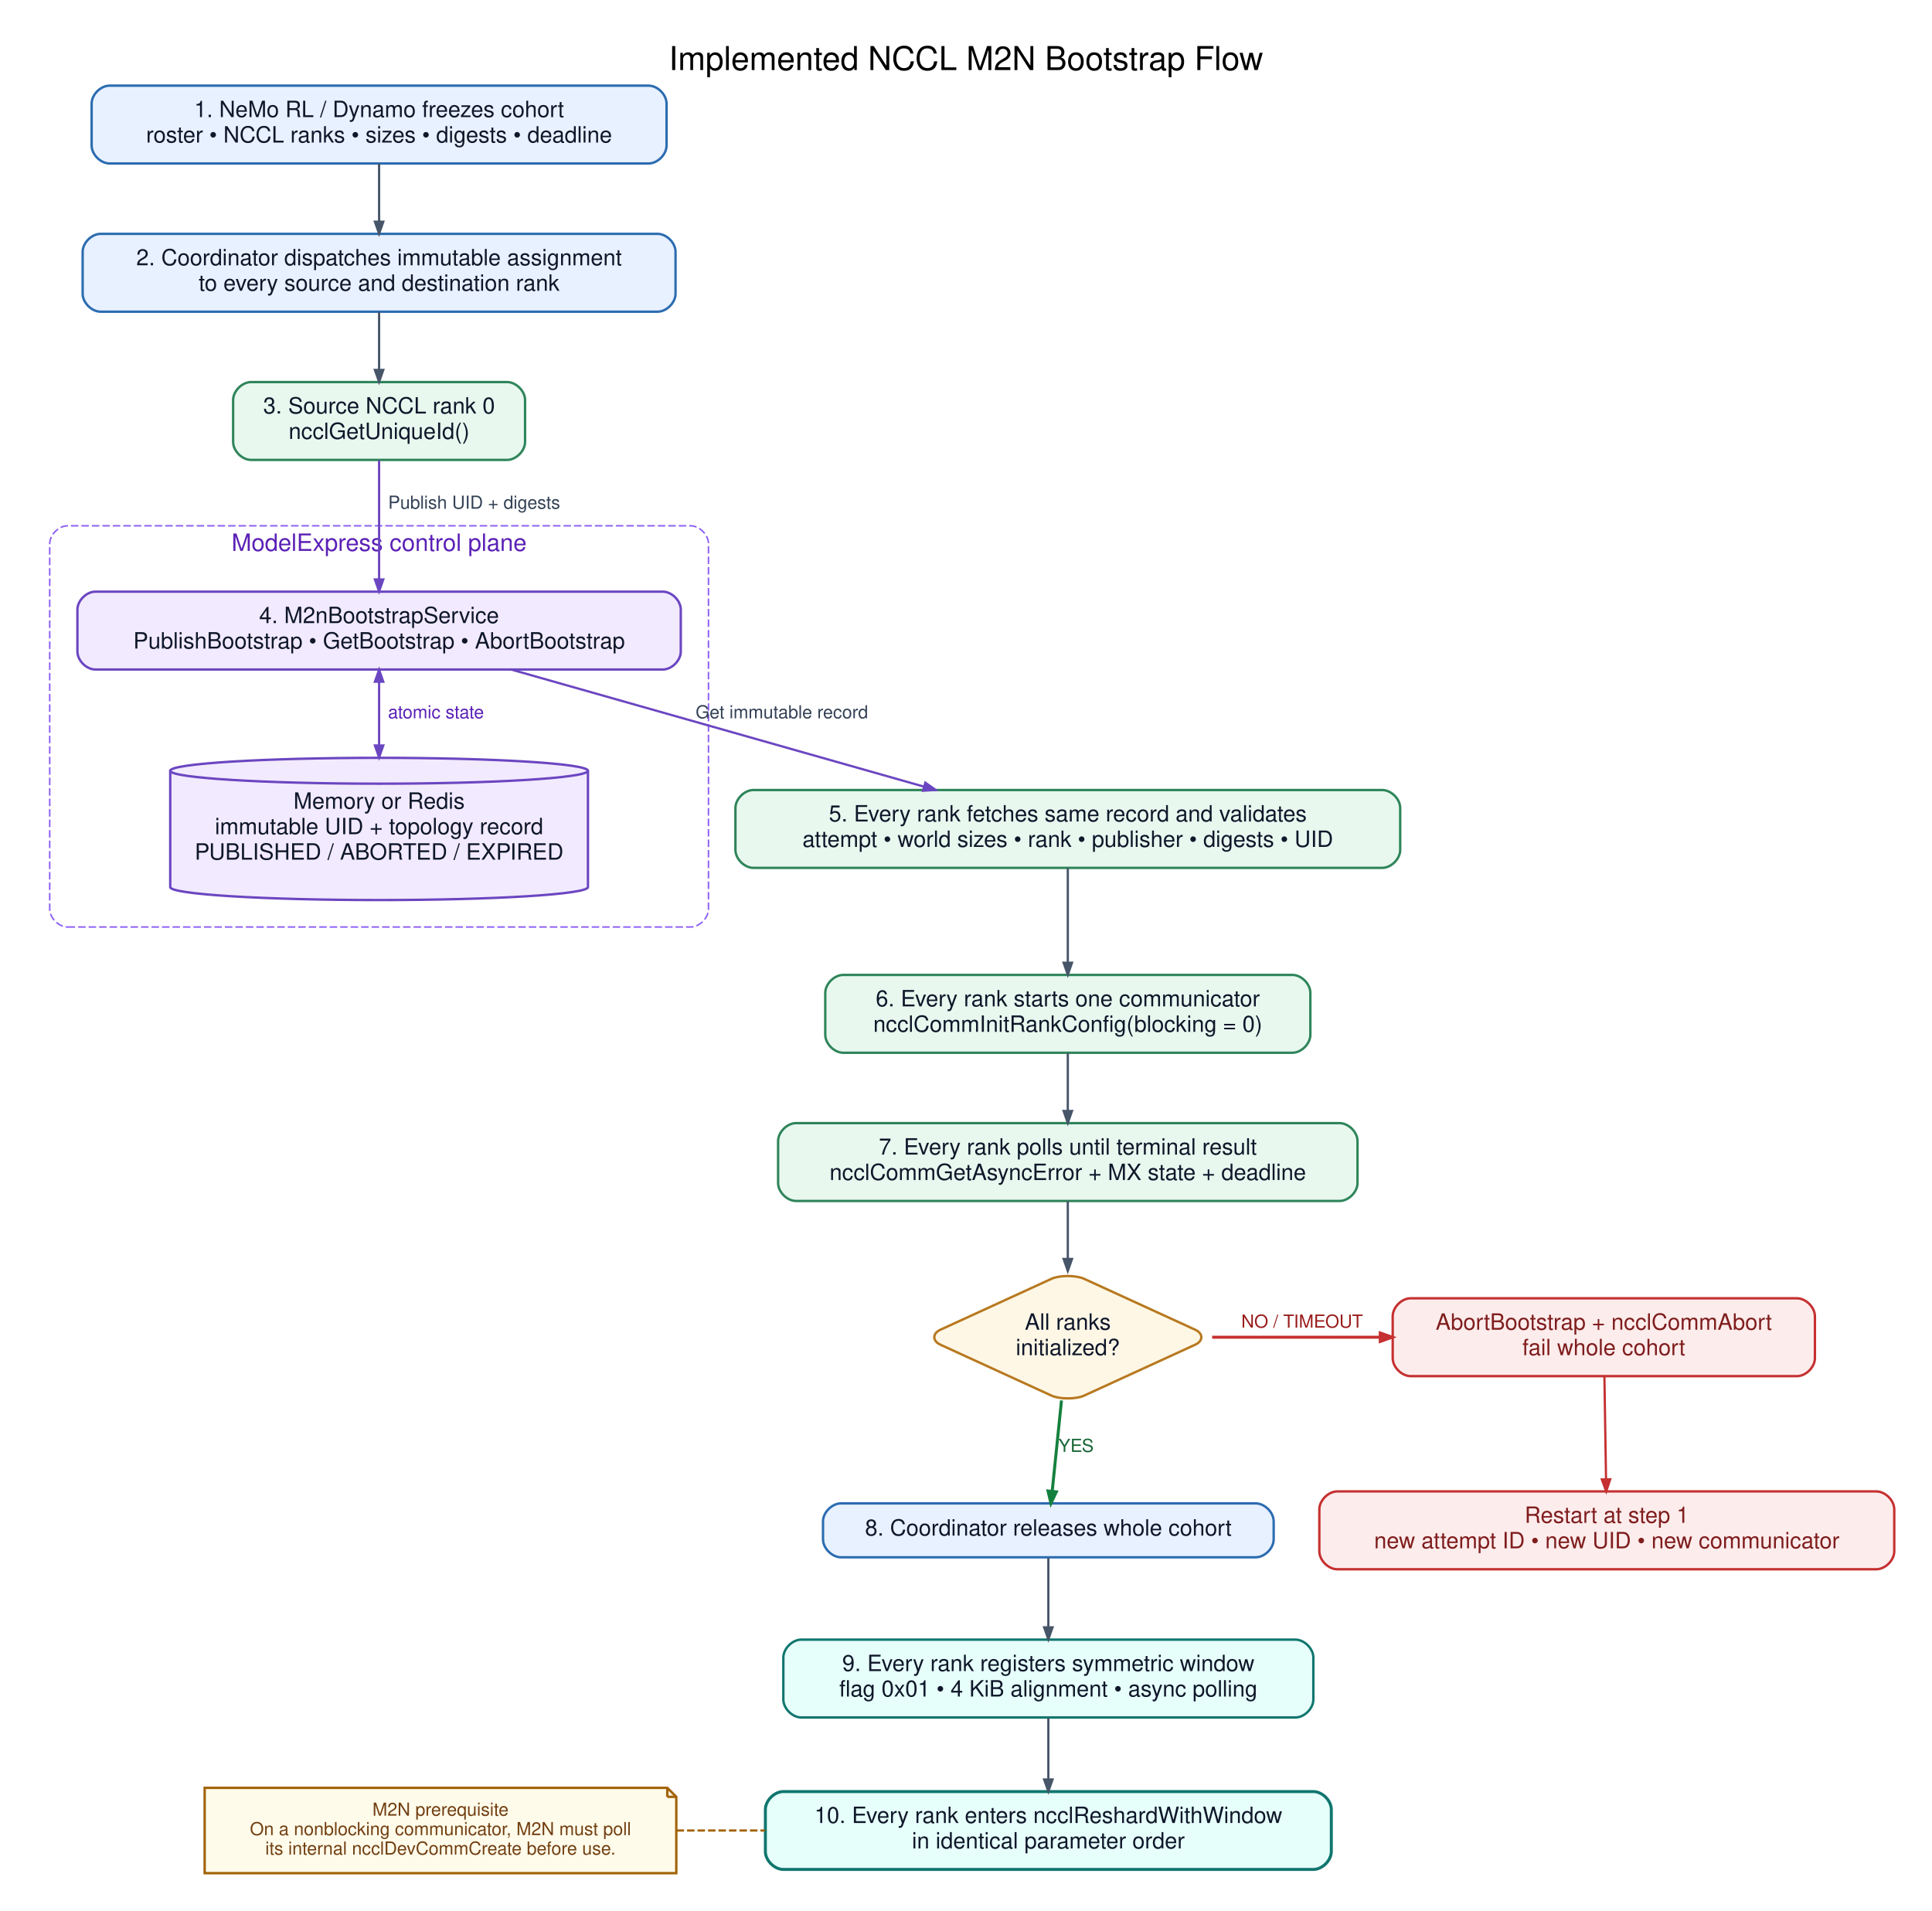
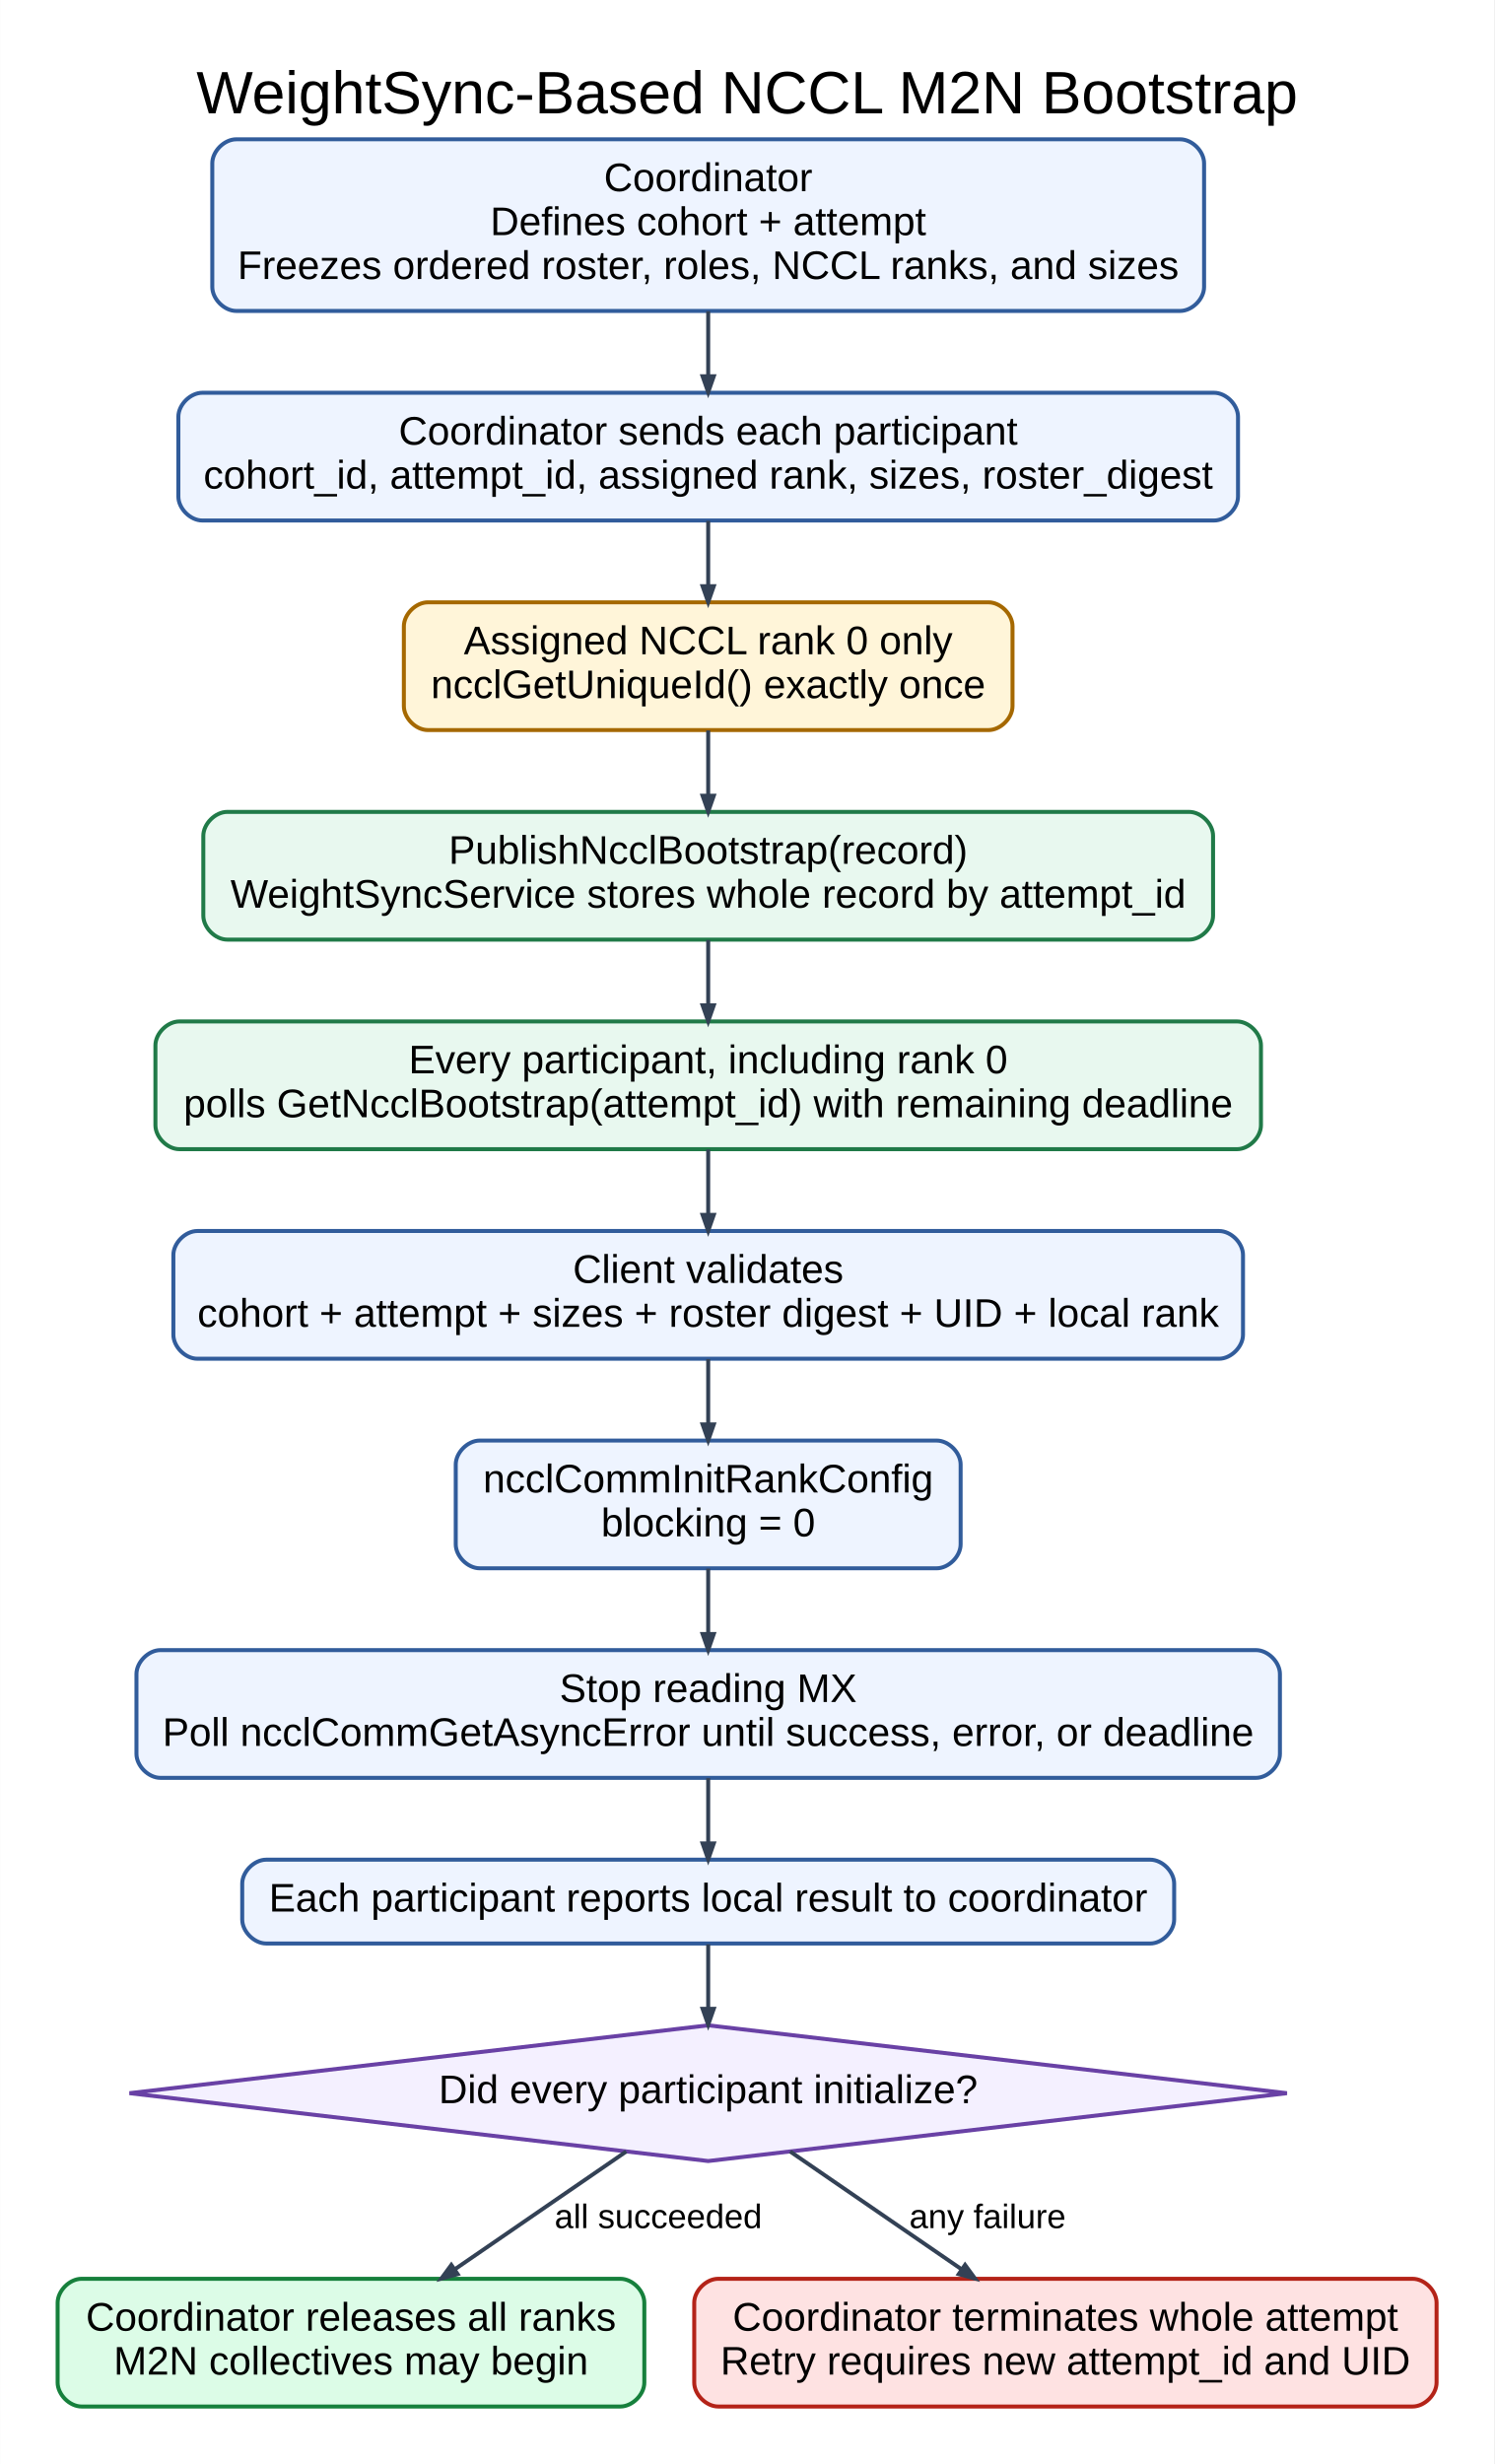
- <svg xmlns="http://www.w3.org/2000/svg" width="1290pt" height="1276pt" viewBox="0.00 0.00 1290.40 1276.40">
-   <g id="graph0" class="graph" transform="scale(1 1) rotate(0) translate(25.2 1251.2)">
-     <polygon fill="white" stroke="transparent" points="-25.2,25.2 -25.2,-1251.2 1265.2,-1251.2 1265.2,25.2 -25.2,25.2" />
-     <text text-anchor="middle" x="620" y="-1204.4" font-family="Helvetica,sans-Serif" font-size="22.00">Implemented NCCL M2N Bootstrap Flow</text>
-     <g id="clust3" class="cluster">
-       <path fill="white" stroke="#8b5cf6" stroke-dasharray="5,2" d="M20,-632C20,-632 436,-632 436,-632 442,-632 448,-638 448,-644 448,-644 448,-888 448,-888 448,-894 442,-900 436,-900 436,-900 20,-900 20,-900 14,-900 8,-894 8,-888 8,-888 8,-644 8,-644 8,-638 14,-632 20,-632" />
-       <text text-anchor="middle" x="228" y="-883.2" font-family="Helvetica,sans-Serif" font-size="16.00" fill="#5b21b6">ModelExpress control plane</text>
-     </g>
+ <svg xmlns="http://www.w3.org/2000/svg" width="749pt" height="1235pt" viewBox="0.00 0.00 748.60 1234.60">
+   <g id="graph0" class="graph" transform="scale(1 1) rotate(0) translate(28.8 1205.8)">
+     <polygon fill="#ffffff" stroke="transparent" points="-28.8,28.8 -28.8,-1205.8 719.8,-1205.8 719.8,28.8 -28.8,28.8" />
+     <text text-anchor="middle" x="345.5" y="-1149" font-family="Arial" font-size="30.00">WeightSync-Based NCCL M2N Bootstrap</text>
    <g id="node1" class="node">
-       <path fill="#fff7e6" stroke="#b7791f" stroke-width="1.6" d="M677.09,-397C677.09,-397 602.91,-363 602.91,-363 597.45,-360.5 597.45,-355.5 602.91,-353 602.91,-353 677.09,-319 677.09,-319 682.55,-316.5 693.45,-316.5 698.91,-319 698.91,-319 773.09,-353 773.09,-353 778.55,-355.5 778.55,-360.5 773.09,-363 773.09,-363 698.91,-397 698.91,-397 693.45,-399.5 682.55,-399.5 677.09,-397" />
-       <text text-anchor="middle" x="688" y="-363" font-family="Helvetica,sans-Serif" font-size="15.00" fill="#0f172a">All ranks</text>
-       <text text-anchor="middle" x="688" y="-346" font-family="Helvetica,sans-Serif" font-size="15.00" fill="#0f172a">initialized?</text>
+       <path fill="#eef4ff" stroke="#315c9b" stroke-width="2" d="M562.5,-1136C562.5,-1136 89.5,-1136 89.5,-1136 83.5,-1136 77.5,-1130 77.5,-1124 77.5,-1124 77.5,-1062 77.5,-1062 77.5,-1056 83.5,-1050 89.5,-1050 89.5,-1050 562.5,-1050 562.5,-1050 568.5,-1050 574.5,-1056 574.5,-1062 574.5,-1062 574.5,-1124 574.5,-1124 574.5,-1130 568.5,-1136 562.5,-1136" />
+       <text text-anchor="middle" x="326" y="-1110" font-family="Arial" font-size="20.00">Coordinator</text>
+       <text text-anchor="middle" x="326" y="-1088" font-family="Arial" font-size="20.00">Defines cohort + attempt</text>
+       <text text-anchor="middle" x="326" y="-1066" font-family="Arial" font-size="20.00">Freezes ordered roster, roles, NCCL ranks, and sizes</text>
    </g>
    <g id="node2" class="node">
-       <path fill="#fdecec" stroke="#c53030" stroke-width="1.6" d="M1175,-384C1175,-384 917,-384 917,-384 911,-384 905,-378 905,-372 905,-372 905,-344 905,-344 905,-338 911,-332 917,-332 917,-332 1175,-332 1175,-332 1181,-332 1187,-338 1187,-344 1187,-344 1187,-372 1187,-372 1187,-378 1181,-384 1175,-384" />
-       <text text-anchor="middle" x="1046" y="-363" font-family="Helvetica,sans-Serif" font-size="15.00" fill="#7f1d1d">AbortBootstrap + ncclCommAbort</text>
-       <text text-anchor="middle" x="1046" y="-346" font-family="Helvetica,sans-Serif" font-size="15.00" fill="#7f1d1d">fail whole cohort</text>
+       <path fill="#eef4ff" stroke="#315c9b" stroke-width="2" d="M579.5,-1009C579.5,-1009 72.5,-1009 72.5,-1009 66.5,-1009 60.5,-1003 60.5,-997 60.5,-997 60.5,-957 60.5,-957 60.5,-951 66.5,-945 72.5,-945 72.5,-945 579.5,-945 579.5,-945 585.5,-945 591.5,-951 591.5,-957 591.5,-957 591.5,-997 591.5,-997 591.5,-1003 585.5,-1009 579.5,-1009" />
+       <text text-anchor="middle" x="326" y="-983" font-family="Arial" font-size="20.00">Coordinator sends each participant</text>
+       <text text-anchor="middle" x="326" y="-961" font-family="Arial" font-size="20.00">cohort_id, attempt_id, assigned rank, sizes, roster_digest</text>
+     </g>
+     <g id="edge1" class="edge">
+       <path fill="none" stroke="#334155" stroke-width="2" d="M326,-1049.87C326,-1039.26 326,-1027.92 326,-1017.44" />
+       <polygon fill="#334155" stroke="#334155" stroke-width="2" points="328.8,-1017.26 326,-1009.26 323.2,-1017.26 328.8,-1017.26" />
+     </g>
+     <g id="node3" class="node">
+       <path fill="#fff5d9" stroke="#a56800" stroke-width="2" d="M466.5,-904C466.5,-904 185.5,-904 185.5,-904 179.5,-904 173.5,-898 173.5,-892 173.5,-892 173.5,-852 173.5,-852 173.5,-846 179.5,-840 185.5,-840 185.5,-840 466.5,-840 466.5,-840 472.5,-840 478.5,-846 478.5,-852 478.5,-852 478.5,-892 478.5,-892 478.5,-898 472.5,-904 466.5,-904" />
+       <text text-anchor="middle" x="326" y="-878" font-family="Arial" font-size="20.00">Assigned NCCL rank 0 only</text>
+       <text text-anchor="middle" x="326" y="-856" font-family="Arial" font-size="20.00">ncclGetUniqueId() exactly once</text>
+     </g>
+     <g id="edge2" class="edge">
+       <path fill="none" stroke="#334155" stroke-width="2" d="M326,-944.82C326,-934.53 326,-922.96 326,-912.15" />
+       <polygon fill="#334155" stroke="#334155" stroke-width="2" points="328.8,-912.08 326,-904.08 323.2,-912.08 328.8,-912.08" />
+     </g>
+     <g id="node4" class="node">
+       <path fill="#e8f8ef" stroke="#207a48" stroke-width="2" d="M567,-799C567,-799 85,-799 85,-799 79,-799 73,-793 73,-787 73,-787 73,-747 73,-747 73,-741 79,-735 85,-735 85,-735 567,-735 567,-735 573,-735 579,-741 579,-747 579,-747 579,-787 579,-787 579,-793 573,-799 567,-799" />
+       <text text-anchor="middle" x="326" y="-773" font-family="Arial" font-size="20.00">PublishNcclBootstrap(record)</text>
+       <text text-anchor="middle" x="326" y="-751" font-family="Arial" font-size="20.00">WeightSyncService stores whole record by attempt_id</text>
+     </g>
+     <g id="edge3" class="edge">
+       <path fill="none" stroke="#334155" stroke-width="2" d="M326,-839.82C326,-829.53 326,-817.96 326,-807.15" />
+       <polygon fill="#334155" stroke="#334155" stroke-width="2" points="328.8,-807.08 326,-799.08 323.2,-807.08 328.8,-807.08" />
+     </g>
+     <g id="node5" class="node">
+       <path fill="#e8f8ef" stroke="#207a48" stroke-width="2" d="M591,-694C591,-694 61,-694 61,-694 55,-694 49,-688 49,-682 49,-682 49,-642 49,-642 49,-636 55,-630 61,-630 61,-630 591,-630 591,-630 597,-630 603,-636 603,-642 603,-642 603,-682 603,-682 603,-688 597,-694 591,-694" />
+       <text text-anchor="middle" x="326" y="-668" font-family="Arial" font-size="20.00">Every participant, including rank 0</text>
+       <text text-anchor="middle" x="326" y="-646" font-family="Arial" font-size="20.00">polls GetNcclBootstrap(attempt_id) with remaining deadline</text>
+     </g>
+     <g id="edge4" class="edge">
+       <path fill="none" stroke="#334155" stroke-width="2" d="M326,-734.82C326,-724.53 326,-712.96 326,-702.15" />
+       <polygon fill="#334155" stroke="#334155" stroke-width="2" points="328.8,-702.08 326,-694.08 323.2,-702.08 328.8,-702.08" />
+     </g>
+     <g id="node6" class="node">
+       <path fill="#eef4ff" stroke="#315c9b" stroke-width="2" d="M582,-589C582,-589 70,-589 70,-589 64,-589 58,-583 58,-577 58,-577 58,-537 58,-537 58,-531 64,-525 70,-525 70,-525 582,-525 582,-525 588,-525 594,-531 594,-537 594,-537 594,-577 594,-577 594,-583 588,-589 582,-589" />
+       <text text-anchor="middle" x="326" y="-563" font-family="Arial" font-size="20.00">Client validates</text>
+       <text text-anchor="middle" x="326" y="-541" font-family="Arial" font-size="20.00">cohort + attempt + sizes + roster digest + UID + local rank</text>
+     </g>
+     <g id="edge5" class="edge">
+       <path fill="none" stroke="#334155" stroke-width="2" d="M326,-629.82C326,-619.53 326,-607.96 326,-597.15" />
+       <polygon fill="#334155" stroke="#334155" stroke-width="2" points="328.8,-597.08 326,-589.08 323.2,-597.08 328.8,-597.08" />
+     </g>
+     <g id="node7" class="node">
+       <path fill="#eef4ff" stroke="#315c9b" stroke-width="2" d="M440.5,-484C440.5,-484 211.5,-484 211.5,-484 205.5,-484 199.5,-478 199.5,-472 199.5,-472 199.5,-432 199.5,-432 199.5,-426 205.5,-420 211.5,-420 211.5,-420 440.5,-420 440.5,-420 446.5,-420 452.5,-426 452.5,-432 452.5,-432 452.5,-472 452.5,-472 452.5,-478 446.5,-484 440.5,-484" />
+       <text text-anchor="middle" x="326" y="-458" font-family="Arial" font-size="20.00">ncclCommInitRankConfig</text>
+       <text text-anchor="middle" x="326" y="-436" font-family="Arial" font-size="20.00">blocking = 0</text>
+     </g>
+     <g id="edge6" class="edge">
+       <path fill="none" stroke="#334155" stroke-width="2" d="M326,-524.82C326,-514.53 326,-502.96 326,-492.15" />
+       <polygon fill="#334155" stroke="#334155" stroke-width="2" points="328.8,-492.08 326,-484.08 323.2,-492.08 328.8,-492.08" />
+     </g>
+     <g id="node8" class="node">
+       <path fill="#eef4ff" stroke="#315c9b" stroke-width="2" d="M600.5,-379C600.5,-379 51.5,-379 51.5,-379 45.5,-379 39.5,-373 39.5,-367 39.5,-367 39.5,-327 39.5,-327 39.5,-321 45.5,-315 51.5,-315 51.5,-315 600.5,-315 600.5,-315 606.5,-315 612.5,-321 612.5,-327 612.5,-327 612.5,-367 612.5,-367 612.5,-373 606.5,-379 600.5,-379" />
+       <text text-anchor="middle" x="326" y="-353" font-family="Arial" font-size="20.00">Stop reading MX</text>
+       <text text-anchor="middle" x="326" y="-331" font-family="Arial" font-size="20.00">Poll ncclCommGetAsyncError until success, error, or deadline</text>
+     </g>
+     <g id="edge7" class="edge">
+       <path fill="none" stroke="#334155" stroke-width="2" d="M326,-419.82C326,-409.53 326,-397.96 326,-387.15" />
+       <polygon fill="#334155" stroke="#334155" stroke-width="2" points="328.8,-387.08 326,-379.08 323.2,-387.08 328.8,-387.08" />
+     </g>
+     <g id="node9" class="node">
+       <path fill="#eef4ff" stroke="#315c9b" stroke-width="2" d="M547.5,-274C547.5,-274 104.5,-274 104.5,-274 98.5,-274 92.5,-268 92.5,-262 92.5,-262 92.5,-244 92.5,-244 92.5,-238 98.5,-232 104.5,-232 104.5,-232 547.5,-232 547.5,-232 553.5,-232 559.5,-238 559.5,-244 559.5,-244 559.5,-262 559.5,-262 559.5,-268 553.5,-274 547.5,-274" />
+       <text text-anchor="middle" x="326" y="-248" font-family="Arial" font-size="20.00">Each participant reports local result to coordinator</text>
+     </g>
+     <g id="edge8" class="edge">
+       <path fill="none" stroke="#334155" stroke-width="2" d="M326,-314.85C326,-304.35 326,-292.68 326,-282.4" />
+       <polygon fill="#334155" stroke="#334155" stroke-width="2" points="328.8,-282.14 326,-274.14 323.2,-282.14 328.8,-282.14" />
+     </g>
+     <g id="node10" class="node">
+       <polygon fill="#f4f0ff" stroke="#6941a5" stroke-width="2" points="326,-191 36,-157 326,-123 616,-157 326,-191" />
+       <text text-anchor="middle" x="326" y="-152" font-family="Arial" font-size="20.00">Did every participant initialize?</text>
+     </g>
+     <g id="edge9" class="edge">
+       <path fill="none" stroke="#334155" stroke-width="2" d="M326,-231.6C326,-222.13 326,-210.51 326,-199.32" />
+       <polygon fill="#334155" stroke="#334155" stroke-width="2" points="328.8,-199.29 326,-191.29 323.2,-199.29 328.8,-199.29" />
+     </g>
+     <g id="node11" class="node">
+       <path fill="#dcfce7" stroke="#16803c" stroke-width="2" d="M282,-64C282,-64 12,-64 12,-64 6,-64 0,-58 0,-52 0,-52 0,-12 0,-12 0,-6 6,0 12,0 12,0 282,0 282,0 288,0 294,-6 294,-12 294,-12 294,-52 294,-52 294,-58 288,-64 282,-64" />
+       <text text-anchor="middle" x="147" y="-38" font-family="Arial" font-size="20.00">Coordinator releases all ranks</text>
+       <text text-anchor="middle" x="147" y="-16" font-family="Arial" font-size="20.00">M2N collectives may begin</text>
    </g>
    <g id="edge10" class="edge">
-       <path fill="none" stroke="#c53030" stroke-width="2" d="M784.41,-358C818.92,-358 858.68,-358 896.61,-358" />
-       <polygon fill="#c53030" stroke="#c53030" stroke-width="2" points="896.68,-360.8 904.68,-358 896.68,-355.2 896.68,-360.8" />
-       <text text-anchor="middle" x="844.5" y="-364.4" font-family="Helvetica,sans-Serif" font-size="12.00" fill="#991b1b">NO / TIMEOUT</text>
-     </g>
-     <g id="node13" class="node">
-       <path fill="#e8f1ff" stroke="#2b6cb0" stroke-width="1.6" d="M813.5,-247C813.5,-247 536.5,-247 536.5,-247 530.5,-247 524.5,-241 524.5,-235 524.5,-235 524.5,-223 524.5,-223 524.5,-217 530.5,-211 536.5,-211 536.5,-211 813.5,-211 813.5,-211 819.5,-211 825.5,-217 825.5,-223 825.5,-223 825.5,-235 825.5,-235 825.5,-241 819.5,-247 813.5,-247" />
-       <text text-anchor="middle" x="675" y="-225.5" font-family="Helvetica,sans-Serif" font-size="15.00" fill="#0f172a">8. Coordinator releases whole cohort</text>
-     </g>
-     <g id="edge9" class="edge">
-       <path fill="none" stroke="#15803d" stroke-width="2" d="M683.78,-315.77C681.73,-295.72 679.33,-272.29 677.56,-254.99" />
-       <polygon fill="#15803d" stroke="#15803d" stroke-width="2" points="680.34,-254.71 676.74,-247.03 674.77,-255.28 680.34,-254.71" />
-       <text text-anchor="middle" x="693.5" y="-281.4" font-family="Helvetica,sans-Serif" font-size="12.00" fill="#166534">YES</text>
-     </g>
-     <g id="node15" class="node">
-       <path fill="#fdecec" stroke="#c53030" stroke-width="1.6" d="M1228,-255C1228,-255 868,-255 868,-255 862,-255 856,-249 856,-243 856,-243 856,-215 856,-215 856,-209 862,-203 868,-203 868,-203 1228,-203 1228,-203 1234,-203 1240,-209 1240,-215 1240,-215 1240,-243 1240,-243 1240,-249 1234,-255 1228,-255" />
-       <text text-anchor="middle" x="1048" y="-234" font-family="Helvetica,sans-Serif" font-size="15.00" fill="#7f1d1d">Restart at step 1</text>
-       <text text-anchor="middle" x="1048" y="-217" font-family="Helvetica,sans-Serif" font-size="15.00" fill="#7f1d1d">new attempt ID • new UID • new communicator</text>
-     </g>
-     <g id="edge13" class="edge">
-       <path fill="none" stroke="#c53030" stroke-width="1.5" d="M1046.4,-331.91C1046.7,-312.25 1047.14,-284.73 1047.48,-263.24" />
-       <polygon fill="#c53030" stroke="#c53030" stroke-width="1.5" points="1050.28,-263.08 1047.61,-255.04 1044.68,-262.99 1050.28,-263.08" />
-     </g>
-     <g id="node3" class="node">
-       <path fill="#e6fffa" stroke="#0f766e" stroke-width="2" d="M852,-54.5C852,-54.5 498,-54.5 498,-54.5 492,-54.5 486,-48.5 486,-42.5 486,-42.5 486,-14.5 486,-14.5 486,-8.5 492,-2.5 498,-2.5 498,-2.5 852,-2.5 852,-2.5 858,-2.5 864,-8.5 864,-14.5 864,-14.5 864,-42.5 864,-42.5 864,-48.5 858,-54.5 852,-54.5" />
-       <text text-anchor="middle" x="675" y="-33.5" font-family="Helvetica,sans-Serif" font-size="15.00" fill="#0f172a">10. Every rank enters ncclReshardWithWindow</text>
-       <text text-anchor="middle" x="675" y="-16.5" font-family="Helvetica,sans-Serif" font-size="15.00" fill="#0f172a">in identical parameter order</text>
-     </g>
-     <g id="node4" class="node">
-       <polygon fill="#fffbea" stroke="#a16207" stroke-width="1.6" points="420.5,-57 111.5,-57 111.5,0 426.5,0 426.5,-51 420.5,-57" />
-       <polyline fill="none" stroke="#a16207" stroke-width="1.6" points="420.5,-57 420.5,-51 " />
-       <polyline fill="none" stroke="#a16207" stroke-width="1.6" points="426.5,-51 420.5,-51 " />
-       <text text-anchor="middle" x="269" y="-38.4" font-family="Helvetica,sans-Serif" font-size="12.00" fill="#713f12">M2N prerequisite</text>
-       <text text-anchor="middle" x="269" y="-25.4" font-family="Helvetica,sans-Serif" font-size="12.00" fill="#713f12">On a nonblocking communicator, M2N must poll</text>
-       <text text-anchor="middle" x="269" y="-12.4" font-family="Helvetica,sans-Serif" font-size="12.00" fill="#713f12">its internal ncclDevCommCreate before use.</text>
-     </g>
-     <g id="edge14" class="edge">
-       <path fill="none" stroke="#a16207" stroke-width="1.5" stroke-dasharray="5,2" d="M426.68,-28.5C442.75,-28.5 465.12,-28.5 485.72,-28.5" />
-     </g>
-     <g id="node5" class="node">
-       <path fill="#f2eafe" stroke="#6b46c1" stroke-width="1.6" d="M417.5,-856C417.5,-856 38.5,-856 38.5,-856 32.5,-856 26.5,-850 26.5,-844 26.5,-844 26.5,-816 26.5,-816 26.5,-810 32.5,-804 38.5,-804 38.5,-804 417.5,-804 417.5,-804 423.5,-804 429.5,-810 429.5,-816 429.5,-816 429.5,-844 429.5,-844 429.5,-850 423.5,-856 417.5,-856" />
-       <text text-anchor="middle" x="228" y="-835" font-family="Helvetica,sans-Serif" font-size="15.00" fill="#0f172a">4. M2nBootstrapService</text>
-       <text text-anchor="middle" x="228" y="-818" font-family="Helvetica,sans-Serif" font-size="15.00" fill="#0f172a">PublishBootstrap • GetBootstrap • AbortBootstrap</text>
-     </g>
-     <g id="node6" class="node">
-       <path fill="#f2eafe" stroke="#6b46c1" stroke-width="1.6" d="M367.5,-736.36C367.5,-741.13 304.97,-745 228,-745 151.03,-745 88.5,-741.13 88.5,-736.36 88.5,-736.36 88.5,-658.64 88.5,-658.64 88.5,-653.87 151.03,-650 228,-650 304.97,-650 367.5,-653.87 367.5,-658.64 367.5,-658.64 367.5,-736.36 367.5,-736.36" />
-       <path fill="none" stroke="#6b46c1" stroke-width="1.6" d="M367.5,-736.36C367.5,-731.6 304.97,-727.73 228,-727.73 151.03,-727.73 88.5,-731.6 88.5,-736.36" />
-       <text text-anchor="middle" x="228" y="-711" font-family="Helvetica,sans-Serif" font-size="15.00" fill="#0f172a">Memory or Redis</text>
-       <text text-anchor="middle" x="228" y="-694" font-family="Helvetica,sans-Serif" font-size="15.00" fill="#0f172a">immutable UID + topology record</text>
-       <text text-anchor="middle" x="228" y="-677" font-family="Helvetica,sans-Serif" font-size="15.00" fill="#0f172a">PUBLISHED / ABORTED / EXPIRED</text>
-     </g>
-     <g id="edge1" class="edge">
-       <path fill="none" stroke="#6b46c1" stroke-width="1.5" d="M228,-795.68C228,-782.87 228,-767.89 228,-753.57" />
-       <polygon fill="#6b46c1" stroke="#6b46c1" stroke-width="1.5" points="225.2,-795.84 228,-803.84 230.8,-795.84 225.2,-795.84" />
-       <polygon fill="#6b46c1" stroke="#6b46c1" stroke-width="1.5" points="230.8,-753.24 228,-745.24 225.2,-753.24 230.8,-753.24" />
-       <text text-anchor="middle" x="266" y="-771.4" font-family="Helvetica,sans-Serif" font-size="12.00" fill="#5b21b6">atomic state</text>
-     </g>
-     <g id="node10" class="node">
-       <path fill="#e8f8ef" stroke="#2f855a" stroke-width="1.6" d="M898,-723.5C898,-723.5 478,-723.5 478,-723.5 472,-723.5 466,-717.5 466,-711.5 466,-711.5 466,-683.5 466,-683.5 466,-677.5 472,-671.5 478,-671.5 478,-671.5 898,-671.5 898,-671.5 904,-671.5 910,-677.5 910,-683.5 910,-683.5 910,-711.5 910,-711.5 910,-717.5 904,-723.5 898,-723.5" />
-       <text text-anchor="middle" x="688" y="-702.5" font-family="Helvetica,sans-Serif" font-size="15.00" fill="#0f172a">5. Every rank fetches same record and validates</text>
-       <text text-anchor="middle" x="688" y="-685.5" font-family="Helvetica,sans-Serif" font-size="15.00" fill="#0f172a">attempt • world sizes • rank • publisher • digests • UID</text>
-     </g>
-     <g id="edge5" class="edge">
-       <path fill="none" stroke="#6b46c1" stroke-width="1.5" d="M316.15,-803.99C395.12,-781.59 510.71,-748.8 592,-725.73" />
-       <polygon fill="#6b46c1" stroke="#6b46c1" stroke-width="1.5" points="592.83,-728.41 599.76,-723.53 591.3,-723.02 592.83,-728.41" />
-       <text text-anchor="middle" x="497" y="-771.4" font-family="Helvetica,sans-Serif" font-size="12.00" fill="#334155">Get immutable record</text>
-     </g>
-     <g id="node7" class="node">
-       <path fill="#e8f1ff" stroke="#2b6cb0" stroke-width="1.6" d="M408,-1194C408,-1194 48,-1194 48,-1194 42,-1194 36,-1188 36,-1182 36,-1182 36,-1154 36,-1154 36,-1148 42,-1142 48,-1142 48,-1142 408,-1142 408,-1142 414,-1142 420,-1148 420,-1154 420,-1154 420,-1182 420,-1182 420,-1188 414,-1194 408,-1194" />
-       <text text-anchor="middle" x="228" y="-1173" font-family="Helvetica,sans-Serif" font-size="15.00" fill="#0f172a">1. NeMo RL / Dynamo freezes cohort</text>
-       <text text-anchor="middle" x="228" y="-1156" font-family="Helvetica,sans-Serif" font-size="15.00" fill="#0f172a">roster • NCCL ranks • sizes • digests • deadline</text>
-     </g>
-     <g id="node8" class="node">
-       <path fill="#e8f1ff" stroke="#2b6cb0" stroke-width="1.6" d="M414,-1095C414,-1095 42,-1095 42,-1095 36,-1095 30,-1089 30,-1083 30,-1083 30,-1055 30,-1055 30,-1049 36,-1043 42,-1043 42,-1043 414,-1043 414,-1043 420,-1043 426,-1049 426,-1055 426,-1055 426,-1083 426,-1083 426,-1089 420,-1095 414,-1095" />
-       <text text-anchor="middle" x="228" y="-1074" font-family="Helvetica,sans-Serif" font-size="15.00" fill="#0f172a">2. Coordinator dispatches immutable assignment</text>
-       <text text-anchor="middle" x="228" y="-1057" font-family="Helvetica,sans-Serif" font-size="15.00" fill="#0f172a">to every source and destination rank</text>
-     </g>
-     <g id="edge2" class="edge">
-       <path fill="none" stroke="#475569" stroke-width="1.5" d="M228,-1141.77C228,-1129.98 228,-1115.79 228,-1103.15" />
-       <polygon fill="#475569" stroke="#475569" stroke-width="1.5" points="230.8,-1103.11 228,-1095.11 225.2,-1103.11 230.8,-1103.11" />
-     </g>
-     <g id="node9" class="node">
-       <path fill="#e8f8ef" stroke="#2f855a" stroke-width="1.6" d="M313.5,-996C313.5,-996 142.5,-996 142.5,-996 136.5,-996 130.5,-990 130.5,-984 130.5,-984 130.5,-956 130.5,-956 130.5,-950 136.5,-944 142.5,-944 142.5,-944 313.5,-944 313.5,-944 319.5,-944 325.5,-950 325.5,-956 325.5,-956 325.5,-984 325.5,-984 325.5,-990 319.5,-996 313.5,-996" />
-       <text text-anchor="middle" x="228" y="-975" font-family="Helvetica,sans-Serif" font-size="15.00" fill="#0f172a">3. Source NCCL rank 0</text>
-       <text text-anchor="middle" x="228" y="-958" font-family="Helvetica,sans-Serif" font-size="15.00" fill="#0f172a">ncclGetUniqueId()</text>
-     </g>
-     <g id="edge3" class="edge">
-       <path fill="none" stroke="#475569" stroke-width="1.5" d="M228,-1042.77C228,-1030.98 228,-1016.79 228,-1004.15" />
-       <polygon fill="#475569" stroke="#475569" stroke-width="1.5" points="230.8,-1004.11 228,-996.11 225.2,-1004.11 230.8,-1004.11" />
-     </g>
-     <g id="edge4" class="edge">
-       <path fill="none" stroke="#6b46c1" stroke-width="1.5" d="M228,-943.69C228,-921.42 228,-888.82 228,-864.41" />
-       <polygon fill="#6b46c1" stroke="#6b46c1" stroke-width="1.5" points="230.8,-864.15 228,-856.15 225.2,-864.15 230.8,-864.15" />
-       <text text-anchor="middle" x="291.5" y="-911.4" font-family="Helvetica,sans-Serif" font-size="12.00" fill="#334155">Publish UID + digests</text>
-     </g>
-     <g id="node11" class="node">
-       <path fill="#e8f8ef" stroke="#2f855a" stroke-width="1.6" d="M838,-600C838,-600 538,-600 538,-600 532,-600 526,-594 526,-588 526,-588 526,-560 526,-560 526,-554 532,-548 538,-548 538,-548 838,-548 838,-548 844,-548 850,-554 850,-560 850,-560 850,-588 850,-588 850,-594 844,-600 838,-600" />
-       <text text-anchor="middle" x="688" y="-579" font-family="Helvetica,sans-Serif" font-size="15.00" fill="#0f172a">6. Every rank starts one communicator</text>
-       <text text-anchor="middle" x="688" y="-562" font-family="Helvetica,sans-Serif" font-size="15.00" fill="#0f172a">ncclCommInitRankConfig(blocking = 0)</text>
-     </g>
-     <g id="edge6" class="edge">
-       <path fill="none" stroke="#475569" stroke-width="1.5" d="M688,-671.33C688,-653.08 688,-628.22 688,-608.33" />
-       <polygon fill="#475569" stroke="#475569" stroke-width="1.5" points="690.8,-608.14 688,-600.14 685.2,-608.14 690.8,-608.14" />
+       <path fill="none" stroke="#334155" stroke-width="2" d="M284.93,-127.78C259.43,-110.26 226.42,-87.58 199.09,-68.8" />
+       <polygon fill="#334155" stroke="#334155" stroke-width="2" points="200.45,-66.33 192.27,-64.11 197.28,-70.95 200.45,-66.33" />
+       <text text-anchor="middle" x="301" y="-89.4" font-family="Arial" font-size="17.00">all succeeded</text>
    </g>
    <g id="node12" class="node">
-       <path fill="#e8f8ef" stroke="#2f855a" stroke-width="1.6" d="M869.5,-501C869.5,-501 506.5,-501 506.5,-501 500.5,-501 494.5,-495 494.5,-489 494.5,-489 494.5,-461 494.5,-461 494.5,-455 500.5,-449 506.5,-449 506.5,-449 869.5,-449 869.5,-449 875.5,-449 881.5,-455 881.5,-461 881.5,-461 881.5,-489 881.5,-489 881.5,-495 875.5,-501 869.5,-501" />
-       <text text-anchor="middle" x="688" y="-480" font-family="Helvetica,sans-Serif" font-size="15.00" fill="#0f172a">7. Every rank polls until terminal result</text>
-       <text text-anchor="middle" x="688" y="-463" font-family="Helvetica,sans-Serif" font-size="15.00" fill="#0f172a">ncclCommGetAsyncError + MX state + deadline</text>
-     </g>
-     <g id="edge7" class="edge">
-       <path fill="none" stroke="#475569" stroke-width="1.5" d="M688,-547.77C688,-535.98 688,-521.79 688,-509.15" />
-       <polygon fill="#475569" stroke="#475569" stroke-width="1.5" points="690.8,-509.11 688,-501.11 685.2,-509.11 690.8,-509.11" />
-     </g>
-     <g id="edge8" class="edge">
-       <path fill="none" stroke="#475569" stroke-width="1.5" d="M688,-448.76C688,-437.48 688,-423.76 688,-410.46" />
-       <polygon fill="#475569" stroke="#475569" stroke-width="1.5" points="690.8,-410.27 688,-402.27 685.2,-410.27 690.8,-410.27" />
-     </g>
-     <g id="node14" class="node">
-       <path fill="#e6fffa" stroke="#0f766e" stroke-width="1.6" d="M840,-156C840,-156 510,-156 510,-156 504,-156 498,-150 498,-144 498,-144 498,-116 498,-116 498,-110 504,-104 510,-104 510,-104 840,-104 840,-104 846,-104 852,-110 852,-116 852,-116 852,-144 852,-144 852,-150 846,-156 840,-156" />
-       <text text-anchor="middle" x="675" y="-135" font-family="Helvetica,sans-Serif" font-size="15.00" fill="#0f172a">9. Every rank registers symmetric window</text>
-       <text text-anchor="middle" x="675" y="-118" font-family="Helvetica,sans-Serif" font-size="15.00" fill="#0f172a">flag 0x01 • 4 KiB alignment • async polling</text>
+       <path fill="#fee2e2" stroke="#b42318" stroke-width="2" d="M679,-64C679,-64 331,-64 331,-64 325,-64 319,-58 319,-52 319,-52 319,-12 319,-12 319,-6 325,0 331,0 331,0 679,0 679,0 685,0 691,-6 691,-12 691,-12 691,-52 691,-52 691,-58 685,-64 679,-64" />
+       <text text-anchor="middle" x="505" y="-38" font-family="Arial" font-size="20.00">Coordinator terminates whole attempt</text>
+       <text text-anchor="middle" x="505" y="-16" font-family="Arial" font-size="20.00">Retry requires new attempt_id and UID</text>
    </g>
    <g id="edge11" class="edge">
-       <path fill="none" stroke="#475569" stroke-width="1.5" d="M675,-210.66C675,-197.88 675,-180.09 675,-164.56" />
-       <polygon fill="#475569" stroke="#475569" stroke-width="1.5" points="677.8,-164.21 675,-156.21 672.2,-164.21 677.8,-164.21" />
-     </g>
-     <g id="edge12" class="edge">
-       <path fill="none" stroke="#475569" stroke-width="1.5" d="M675,-103.89C675,-91.4 675,-76.14 675,-62.69" />
-       <polygon fill="#475569" stroke="#475569" stroke-width="1.5" points="677.8,-62.6 675,-54.6 672.2,-62.6 677.8,-62.6" />
+       <path fill="none" stroke="#334155" stroke-width="2" d="M367.07,-127.78C392.57,-110.26 425.58,-87.58 452.91,-68.8" />
+       <polygon fill="#334155" stroke="#334155" stroke-width="2" points="454.72,-70.95 459.73,-64.11 451.55,-66.33 454.72,-70.95" />
+       <text text-anchor="middle" x="466" y="-89.4" font-family="Arial" font-size="17.00">any failure</text>
    </g>
  </g>
</svg>
